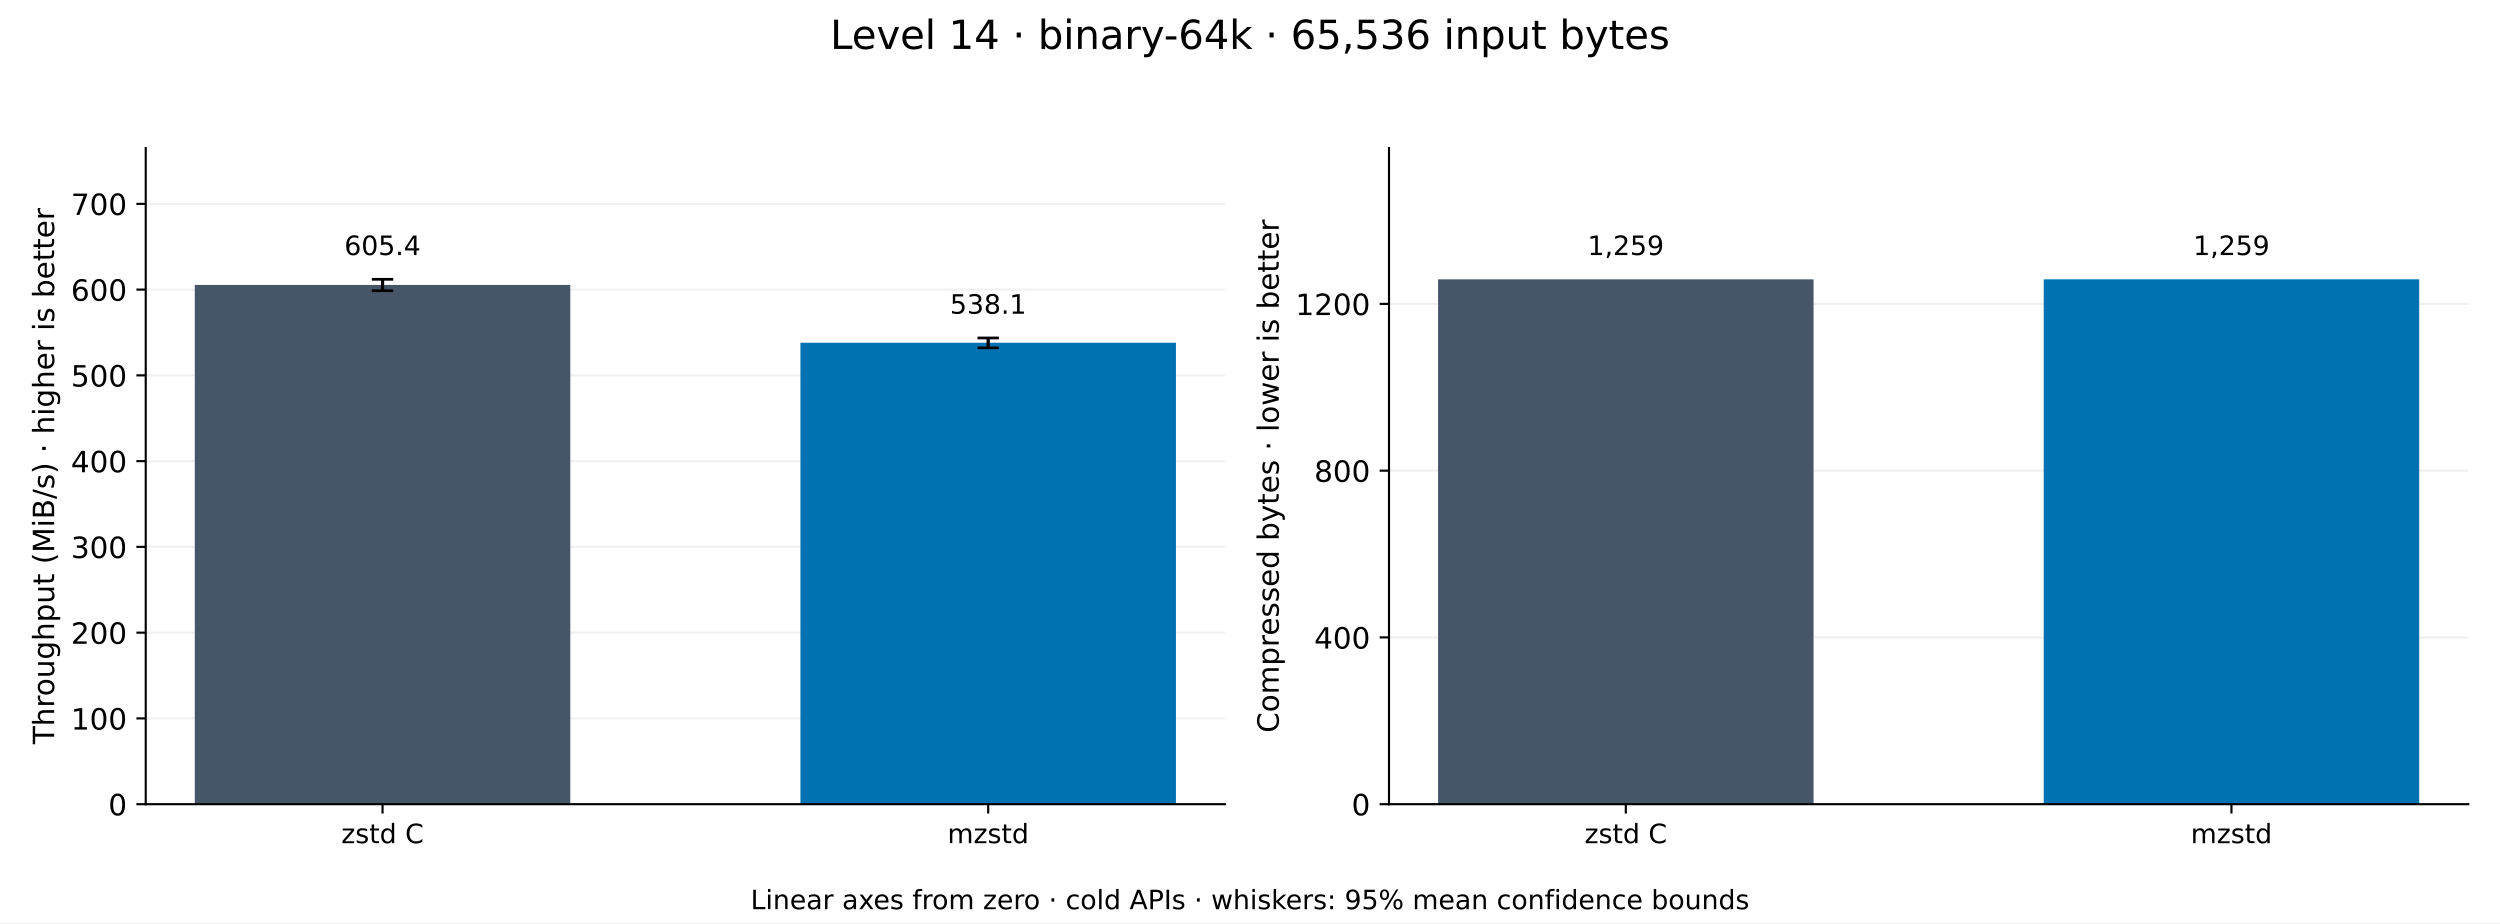
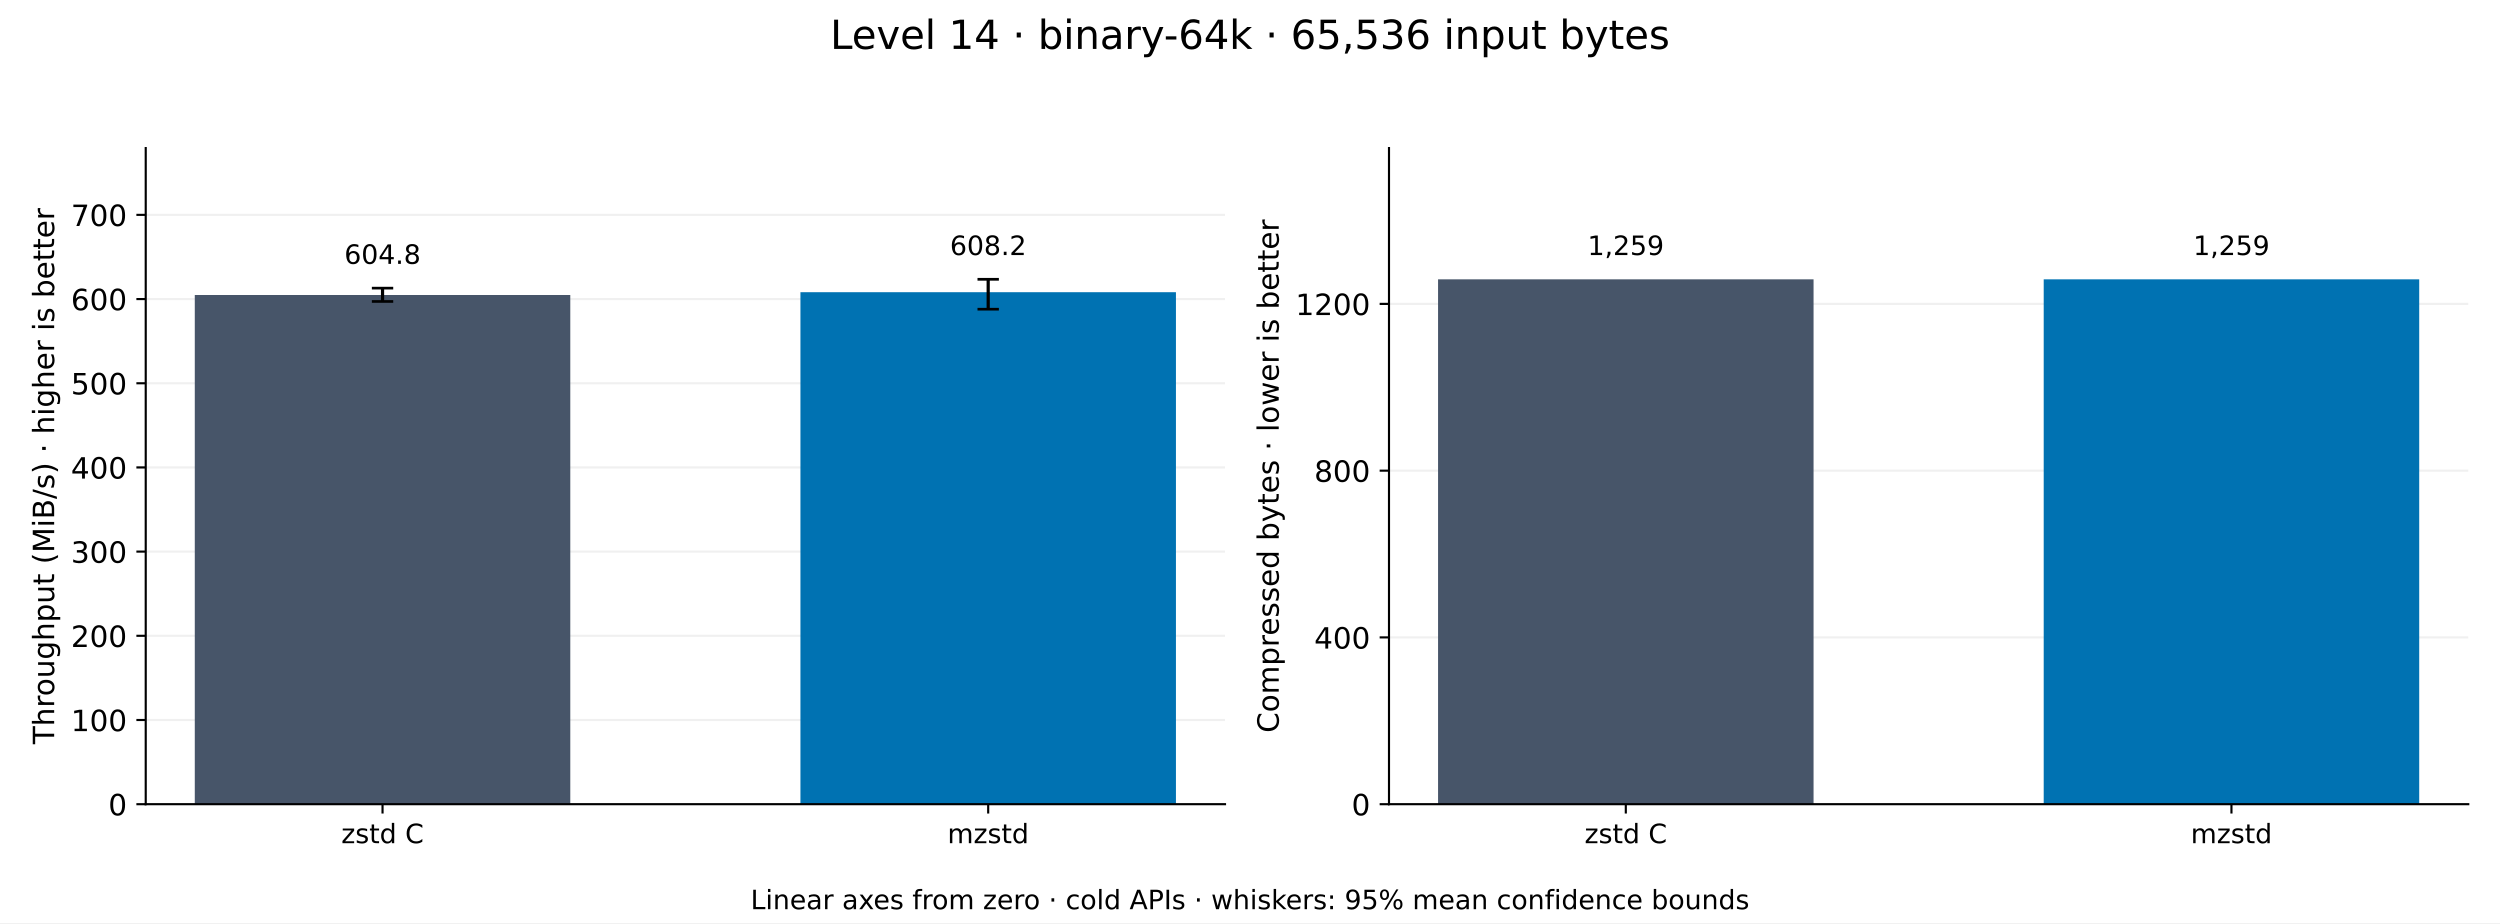
<svg xmlns="http://www.w3.org/2000/svg" xmlns:xlink="http://www.w3.org/1999/xlink" width="936pt" height="345.6pt" viewBox="0 0 936 345.6" version="1.1">
  <defs>
    <style type="text/css">*{stroke-linejoin: round; stroke-linecap: butt}</style>
  </defs>
  <g id="figure_1">
    <g id="patch_1">
      <path d="M 0 345.6 L 936 345.6 L 936 0 L 0 0 z " style="fill: #ffffff" />
    </g>
    <g id="axes_1">
      <g id="patch_2">
        <path d="M 54.56 301.088 L 458.64 301.088 L 458.64 55.44 L 54.56 55.44 z " style="fill: #ffffff" />
      </g>
      <g id="matplotlib.axis_1">
        <g id="xtick_1">
          <g id="line2d_1">
            <defs>
              <path id="mcbfd24ea1b" d="M 0 0 L 0 3.5 " style="stroke: #000000; stroke-width: 0.8" />
            </defs>
            <g>
              <use xlink:href="#mcbfd24ea1b" x="143.222" y="301.088" style="stroke: #000000; stroke-width: 0.8" />
            </g>
          </g>
          <g id="text_1">
            <text style="font-size: 10px; font-family: 'DejaVu Sans', 'Bitstream Vera Sans', 'Computer Modern Sans Serif', 'Lucida Grande', 'Verdana', 'Geneva', 'Lucid', 'Arial', 'Helvetica', 'Avant Garde', sans-serif; text-anchor: middle" x="143.222" y="315.686" transform="rotate(-0 143.2218 315.6864)">zstd C</text>
          </g>
        </g>
        <g id="xtick_2">
          <g id="line2d_2">
            <g>
              <use xlink:href="#mcbfd24ea1b" x="369.978" y="301.088" style="stroke: #000000; stroke-width: 0.8" />
            </g>
          </g>
          <g id="text_2">
            <text style="font-size: 10px; font-family: 'DejaVu Sans', 'Bitstream Vera Sans', 'Computer Modern Sans Serif', 'Lucida Grande', 'Verdana', 'Geneva', 'Lucid', 'Arial', 'Helvetica', 'Avant Garde', sans-serif; text-anchor: middle" x="369.978" y="315.686" transform="rotate(-0 369.9782 315.6864)">mzstd</text>
          </g>
        </g>
      </g>
      <g id="matplotlib.axis_2">
        <g id="ytick_1">
          <g id="line2d_3">
            <path d="M 54.56 301.088 L 458.64 301.088 " clip-path="url(#p4144bda285)" style="fill: none; stroke: #b0b0b0; stroke-opacity: 0.18; stroke-width: 0.8; stroke-linecap: square" />
          </g>
          <g id="line2d_4">
            <defs>
              <path id="m862e928616" d="M 0 0 L -3.5 0 " style="stroke: #000000; stroke-width: 0.8" />
            </defs>
            <g>
              <use xlink:href="#m862e928616" x="54.56" y="301.088" style="stroke: #000000; stroke-width: 0.8" />
            </g>
          </g>
          <g id="text_3">
            <text style="font-size: 11px; font-family: 'DejaVu Sans', 'Bitstream Vera Sans', 'Computer Modern Sans Serif', 'Lucida Grande', 'Verdana', 'Geneva', 'Lucid', 'Arial', 'Helvetica', 'Avant Garde', sans-serif; text-anchor: end" x="47.56" y="305.267" transform="rotate(-0 47.56 305.2671)">0</text>
          </g>
        </g>
        <g id="ytick_2">
          <g id="line2d_5">
-             <path d="M 54.56 268.978 L 458.64 268.978 " clip-path="url(#p4144bda285)" style="fill: none; stroke: #b0b0b0; stroke-opacity: 0.18; stroke-width: 0.8; stroke-linecap: square" />
+             <path d="M 54.56 269.568 L 458.64 269.568 " clip-path="url(#p4144bda285)" style="fill: none; stroke: #b0b0b0; stroke-opacity: 0.18; stroke-width: 0.8; stroke-linecap: square" />
          </g>
          <g id="line2d_6">
            <g>
-               <use xlink:href="#m862e928616" x="54.56" y="268.978" style="stroke: #000000; stroke-width: 0.8" />
+               <use xlink:href="#m862e928616" x="54.56" y="269.568" style="stroke: #000000; stroke-width: 0.8" />
            </g>
          </g>
          <g id="text_4">
-             <text style="font-size: 11px; font-family: 'DejaVu Sans', 'Bitstream Vera Sans', 'Computer Modern Sans Serif', 'Lucida Grande', 'Verdana', 'Geneva', 'Lucid', 'Arial', 'Helvetica', 'Avant Garde', sans-serif; text-anchor: end" x="47.56" y="273.157" transform="rotate(-0 47.56 273.1571)">100</text>
+             <text style="font-size: 11px; font-family: 'DejaVu Sans', 'Bitstream Vera Sans', 'Computer Modern Sans Serif', 'Lucida Grande', 'Verdana', 'Geneva', 'Lucid', 'Arial', 'Helvetica', 'Avant Garde', sans-serif; text-anchor: end" x="47.56" y="273.747" transform="rotate(-0 47.56 273.7469)">100</text>
          </g>
        </g>
        <g id="ytick_3">
          <g id="line2d_7">
-             <path d="M 54.56 236.868 L 458.64 236.868 " clip-path="url(#p4144bda285)" style="fill: none; stroke: #b0b0b0; stroke-opacity: 0.18; stroke-width: 0.8; stroke-linecap: square" />
+             <path d="M 54.56 238.048 L 458.64 238.048 " clip-path="url(#p4144bda285)" style="fill: none; stroke: #b0b0b0; stroke-opacity: 0.18; stroke-width: 0.8; stroke-linecap: square" />
          </g>
          <g id="line2d_8">
            <g>
-               <use xlink:href="#m862e928616" x="54.56" y="236.868" style="stroke: #000000; stroke-width: 0.8" />
+               <use xlink:href="#m862e928616" x="54.56" y="238.048" style="stroke: #000000; stroke-width: 0.8" />
            </g>
          </g>
          <g id="text_5">
-             <text style="font-size: 11px; font-family: 'DejaVu Sans', 'Bitstream Vera Sans', 'Computer Modern Sans Serif', 'Lucida Grande', 'Verdana', 'Geneva', 'Lucid', 'Arial', 'Helvetica', 'Avant Garde', sans-serif; text-anchor: end" x="47.56" y="241.047" transform="rotate(-0 47.56 241.047)">200</text>
+             <text style="font-size: 11px; font-family: 'DejaVu Sans', 'Bitstream Vera Sans', 'Computer Modern Sans Serif', 'Lucida Grande', 'Verdana', 'Geneva', 'Lucid', 'Arial', 'Helvetica', 'Avant Garde', sans-serif; text-anchor: end" x="47.56" y="242.227" transform="rotate(-0 47.56 242.2268)">200</text>
          </g>
        </g>
        <g id="ytick_4">
          <g id="line2d_9">
-             <path d="M 54.56 204.758 L 458.64 204.758 " clip-path="url(#p4144bda285)" style="fill: none; stroke: #b0b0b0; stroke-opacity: 0.18; stroke-width: 0.8; stroke-linecap: square" />
+             <path d="M 54.56 206.527 L 458.64 206.527 " clip-path="url(#p4144bda285)" style="fill: none; stroke: #b0b0b0; stroke-opacity: 0.18; stroke-width: 0.8; stroke-linecap: square" />
          </g>
          <g id="line2d_10">
            <g>
-               <use xlink:href="#m862e928616" x="54.56" y="204.758" style="stroke: #000000; stroke-width: 0.8" />
+               <use xlink:href="#m862e928616" x="54.56" y="206.527" style="stroke: #000000; stroke-width: 0.8" />
            </g>
          </g>
          <g id="text_6">
-             <text style="font-size: 11px; font-family: 'DejaVu Sans', 'Bitstream Vera Sans', 'Computer Modern Sans Serif', 'Lucida Grande', 'Verdana', 'Geneva', 'Lucid', 'Arial', 'Helvetica', 'Avant Garde', sans-serif; text-anchor: end" x="47.56" y="208.937" transform="rotate(-0 47.56 208.9369)">300</text>
+             <text style="font-size: 11px; font-family: 'DejaVu Sans', 'Bitstream Vera Sans', 'Computer Modern Sans Serif', 'Lucida Grande', 'Verdana', 'Geneva', 'Lucid', 'Arial', 'Helvetica', 'Avant Garde', sans-serif; text-anchor: end" x="47.56" y="210.707" transform="rotate(-0 47.56 210.7066)">300</text>
          </g>
        </g>
        <g id="ytick_5">
          <g id="line2d_11">
-             <path d="M 54.56 172.648 L 458.64 172.648 " clip-path="url(#p4144bda285)" style="fill: none; stroke: #b0b0b0; stroke-opacity: 0.18; stroke-width: 0.8; stroke-linecap: square" />
+             <path d="M 54.56 175.007 L 458.64 175.007 " clip-path="url(#p4144bda285)" style="fill: none; stroke: #b0b0b0; stroke-opacity: 0.18; stroke-width: 0.8; stroke-linecap: square" />
          </g>
          <g id="line2d_12">
            <g>
-               <use xlink:href="#m862e928616" x="54.56" y="172.648" style="stroke: #000000; stroke-width: 0.8" />
+               <use xlink:href="#m862e928616" x="54.56" y="175.007" style="stroke: #000000; stroke-width: 0.8" />
            </g>
          </g>
          <g id="text_7">
-             <text style="font-size: 11px; font-family: 'DejaVu Sans', 'Bitstream Vera Sans', 'Computer Modern Sans Serif', 'Lucida Grande', 'Verdana', 'Geneva', 'Lucid', 'Arial', 'Helvetica', 'Avant Garde', sans-serif; text-anchor: end" x="47.56" y="176.827" transform="rotate(-0 47.56 176.8268)">400</text>
+             <text style="font-size: 11px; font-family: 'DejaVu Sans', 'Bitstream Vera Sans', 'Computer Modern Sans Serif', 'Lucida Grande', 'Verdana', 'Geneva', 'Lucid', 'Arial', 'Helvetica', 'Avant Garde', sans-serif; text-anchor: end" x="47.56" y="179.186" transform="rotate(-0 47.56 179.1864)">400</text>
          </g>
        </g>
        <g id="ytick_6">
          <g id="line2d_13">
-             <path d="M 54.56 140.538 L 458.64 140.538 " clip-path="url(#p4144bda285)" style="fill: none; stroke: #b0b0b0; stroke-opacity: 0.18; stroke-width: 0.8; stroke-linecap: square" />
+             <path d="M 54.56 143.487 L 458.64 143.487 " clip-path="url(#p4144bda285)" style="fill: none; stroke: #b0b0b0; stroke-opacity: 0.18; stroke-width: 0.8; stroke-linecap: square" />
          </g>
          <g id="line2d_14">
            <g>
-               <use xlink:href="#m862e928616" x="54.56" y="140.538" style="stroke: #000000; stroke-width: 0.8" />
+               <use xlink:href="#m862e928616" x="54.56" y="143.487" style="stroke: #000000; stroke-width: 0.8" />
            </g>
          </g>
          <g id="text_8">
-             <text style="font-size: 11px; font-family: 'DejaVu Sans', 'Bitstream Vera Sans', 'Computer Modern Sans Serif', 'Lucida Grande', 'Verdana', 'Geneva', 'Lucid', 'Arial', 'Helvetica', 'Avant Garde', sans-serif; text-anchor: end" x="47.56" y="144.717" transform="rotate(-0 47.56 144.7167)">500</text>
+             <text style="font-size: 11px; font-family: 'DejaVu Sans', 'Bitstream Vera Sans', 'Computer Modern Sans Serif', 'Lucida Grande', 'Verdana', 'Geneva', 'Lucid', 'Arial', 'Helvetica', 'Avant Garde', sans-serif; text-anchor: end" x="47.56" y="147.666" transform="rotate(-0 47.56 147.6662)">500</text>
          </g>
        </g>
        <g id="ytick_7">
          <g id="line2d_15">
-             <path d="M 54.56 108.428 L 458.64 108.428 " clip-path="url(#p4144bda285)" style="fill: none; stroke: #b0b0b0; stroke-opacity: 0.18; stroke-width: 0.8; stroke-linecap: square" />
+             <path d="M 54.56 111.967 L 458.64 111.967 " clip-path="url(#p4144bda285)" style="fill: none; stroke: #b0b0b0; stroke-opacity: 0.18; stroke-width: 0.8; stroke-linecap: square" />
          </g>
          <g id="line2d_16">
            <g>
-               <use xlink:href="#m862e928616" x="54.56" y="108.428" style="stroke: #000000; stroke-width: 0.8" />
+               <use xlink:href="#m862e928616" x="54.56" y="111.967" style="stroke: #000000; stroke-width: 0.8" />
            </g>
          </g>
          <g id="text_9">
-             <text style="font-size: 11px; font-family: 'DejaVu Sans', 'Bitstream Vera Sans', 'Computer Modern Sans Serif', 'Lucida Grande', 'Verdana', 'Geneva', 'Lucid', 'Arial', 'Helvetica', 'Avant Garde', sans-serif; text-anchor: end" x="47.56" y="112.607" transform="rotate(-0 47.56 112.6067)">600</text>
+             <text style="font-size: 11px; font-family: 'DejaVu Sans', 'Bitstream Vera Sans', 'Computer Modern Sans Serif', 'Lucida Grande', 'Verdana', 'Geneva', 'Lucid', 'Arial', 'Helvetica', 'Avant Garde', sans-serif; text-anchor: end" x="47.56" y="116.146" transform="rotate(-0 47.56 116.146)">600</text>
          </g>
        </g>
        <g id="ytick_8">
          <g id="line2d_17">
-             <path d="M 54.56 76.317 L 458.64 76.317 " clip-path="url(#p4144bda285)" style="fill: none; stroke: #b0b0b0; stroke-opacity: 0.18; stroke-width: 0.8; stroke-linecap: square" />
+             <path d="M 54.56 80.447 L 458.64 80.447 " clip-path="url(#p4144bda285)" style="fill: none; stroke: #b0b0b0; stroke-opacity: 0.18; stroke-width: 0.8; stroke-linecap: square" />
          </g>
          <g id="line2d_18">
            <g>
-               <use xlink:href="#m862e928616" x="54.56" y="76.317" style="stroke: #000000; stroke-width: 0.8" />
+               <use xlink:href="#m862e928616" x="54.56" y="80.447" style="stroke: #000000; stroke-width: 0.8" />
            </g>
          </g>
          <g id="text_10">
-             <text style="font-size: 11px; font-family: 'DejaVu Sans', 'Bitstream Vera Sans', 'Computer Modern Sans Serif', 'Lucida Grande', 'Verdana', 'Geneva', 'Lucid', 'Arial', 'Helvetica', 'Avant Garde', sans-serif; text-anchor: end" x="47.56" y="80.497" transform="rotate(-0 47.56 80.49659)">700</text>
+             <text style="font-size: 11px; font-family: 'DejaVu Sans', 'Bitstream Vera Sans', 'Computer Modern Sans Serif', 'Lucida Grande', 'Verdana', 'Geneva', 'Lucid', 'Arial', 'Helvetica', 'Avant Garde', sans-serif; text-anchor: end" x="47.56" y="84.626" transform="rotate(-0 47.56 84.62578)">700</text>
          </g>
        </g>
        <g id="text_11">
          <text style="font-size: 11px; font-family: 'DejaVu Sans', 'Bitstream Vera Sans', 'Computer Modern Sans Serif', 'Lucida Grande', 'Verdana', 'Geneva', 'Lucid', 'Arial', 'Helvetica', 'Avant Garde', sans-serif; text-anchor: middle" x="20.276" y="178.264" transform="rotate(-90 20.27609 178.264)">Throughput (MiB/s) · higher is better</text>
        </g>
      </g>
      <g id="patch_3">
-         <path d="M 72.927 301.088 L 213.516 301.088 L 213.516 106.686 L 72.927 106.686 z " clip-path="url(#p4144bda285)" style="fill: #475569" />
+         <path d="M 72.927 301.088 L 213.516 301.088 L 213.516 110.441 L 72.927 110.441 z " clip-path="url(#p4144bda285)" style="fill: #475569" />
      </g>
      <g id="patch_4">
-         <path d="M 299.684 301.088 L 440.273 301.088 L 440.273 128.317 L 299.684 128.317 z " clip-path="url(#p4144bda285)" style="fill: #0072b2" />
+         <path d="M 299.684 301.088 L 440.273 301.088 L 440.273 109.393 L 299.684 109.393 z " clip-path="url(#p4144bda285)" style="fill: #0072b2" />
      </g>
      <g id="LineCollection_1">
-         <path d="M 143.222 108.844 L 143.222 104.57 " clip-path="url(#p4144bda285)" style="fill: none; stroke: #000000; stroke-width: 1.2" />
-         <path d="M 369.978 130.24 L 369.978 126.534 " clip-path="url(#p4144bda285)" style="fill: none; stroke: #000000; stroke-width: 1.2" />
+         <path d="M 143.222 112.866 L 143.222 107.871 " clip-path="url(#p4144bda285)" style="fill: none; stroke: #000000; stroke-width: 1.2" />
+         <path d="M 369.978 115.754 L 369.978 104.57 " clip-path="url(#p4144bda285)" style="fill: none; stroke: #000000; stroke-width: 1.2" />
      </g>
      <g id="line2d_19">
        <defs>
          <path id="mf7f69e77f0" d="M 4 0 L -4 -0 " style="stroke: #000000" />
        </defs>
        <g clip-path="url(#p4144bda285)">
-           <use xlink:href="#mf7f69e77f0" x="143.222" y="108.844" style="fill: #1f77b4; stroke: #000000" />
-           <use xlink:href="#mf7f69e77f0" x="369.978" y="130.24" style="fill: #1f77b4; stroke: #000000" />
+           <use xlink:href="#mf7f69e77f0" x="143.222" y="112.866" style="fill: #1f77b4; stroke: #000000" />
+           <use xlink:href="#mf7f69e77f0" x="369.978" y="115.754" style="fill: #1f77b4; stroke: #000000" />
        </g>
      </g>
      <g id="line2d_20">
        <g clip-path="url(#p4144bda285)">
-           <use xlink:href="#mf7f69e77f0" x="143.222" y="104.57" style="fill: #1f77b4; stroke: #000000" />
-           <use xlink:href="#mf7f69e77f0" x="369.978" y="126.534" style="fill: #1f77b4; stroke: #000000" />
+           <use xlink:href="#mf7f69e77f0" x="143.222" y="107.871" style="fill: #1f77b4; stroke: #000000" />
+           <use xlink:href="#mf7f69e77f0" x="369.978" y="104.57" style="fill: #1f77b4; stroke: #000000" />
        </g>
      </g>
      <g id="patch_5">
        <path d="M 54.56 301.088 L 54.56 55.44 " style="fill: none; stroke: #000000; stroke-width: 0.8; stroke-linejoin: miter; stroke-linecap: square" />
      </g>
      <g id="patch_6">
        <path d="M 54.56 301.088 L 458.64 301.088 " style="fill: none; stroke: #000000; stroke-width: 0.8; stroke-linejoin: miter; stroke-linecap: square" />
      </g>
      <g id="text_12">
        <g id="patch_7">
-           <path d="M 127.908 98.57 L 158.536 98.57 L 158.536 86.891 L 127.908 86.891 z " style="fill: #ffffff; opacity: 0.9" />
-         </g>
-         <text style="font-size: 10px; font-family: 'DejaVu Sans', 'Bitstream Vera Sans', 'Computer Modern Sans Serif', 'Lucida Grande', 'Verdana', 'Geneva', 'Lucid', 'Arial', 'Helvetica', 'Avant Garde', sans-serif; text-anchor: middle" x="143.222" y="95.49" transform="rotate(-0 143.2218 95.48991)">605.4</text>
+           <path d="M 127.908 101.871 L 158.536 101.871 L 158.536 90.193 L 127.908 90.193 z " style="fill: #ffffff; opacity: 0.9" />
+         </g>
+         <text style="font-size: 10px; font-family: 'DejaVu Sans', 'Bitstream Vera Sans', 'Computer Modern Sans Serif', 'Lucida Grande', 'Verdana', 'Geneva', 'Lucid', 'Arial', 'Helvetica', 'Avant Garde', sans-serif; text-anchor: middle" x="143.222" y="98.791" transform="rotate(-0 143.2218 98.79115)">604.8</text>
      </g>
      <g id="text_13">
        <g id="patch_8">
-           <path d="M 354.664 120.534 L 385.292 120.534 L 385.292 108.856 L 354.664 108.856 z " style="fill: #ffffff; opacity: 0.9" />
-         </g>
-         <text style="font-size: 10px; font-family: 'DejaVu Sans', 'Bitstream Vera Sans', 'Computer Modern Sans Serif', 'Lucida Grande', 'Verdana', 'Geneva', 'Lucid', 'Arial', 'Helvetica', 'Avant Garde', sans-serif; text-anchor: middle" x="369.978" y="117.454" transform="rotate(-0 369.9782 117.4539)">538.1</text>
+           <path d="M 354.664 98.57 L 385.292 98.57 L 385.292 86.891 L 354.664 86.891 z " style="fill: #ffffff; opacity: 0.9" />
+         </g>
+         <text style="font-size: 10px; font-family: 'DejaVu Sans', 'Bitstream Vera Sans', 'Computer Modern Sans Serif', 'Lucida Grande', 'Verdana', 'Geneva', 'Lucid', 'Arial', 'Helvetica', 'Avant Garde', sans-serif; text-anchor: middle" x="369.978" y="95.49" transform="rotate(-0 369.9782 95.48991)">608.2</text>
      </g>
    </g>
    <g id="axes_2">
      <g id="patch_9">
        <path d="M 520.04 301.088 L 924.12 301.088 L 924.12 55.44 L 520.04 55.44 z " style="fill: #ffffff" />
      </g>
      <g id="matplotlib.axis_3">
        <g id="xtick_3">
          <g id="line2d_21">
            <g>
              <use xlink:href="#mcbfd24ea1b" x="608.702" y="301.088" style="stroke: #000000; stroke-width: 0.8" />
            </g>
          </g>
          <g id="text_14">
            <text style="font-size: 10px; font-family: 'DejaVu Sans', 'Bitstream Vera Sans', 'Computer Modern Sans Serif', 'Lucida Grande', 'Verdana', 'Geneva', 'Lucid', 'Arial', 'Helvetica', 'Avant Garde', sans-serif; text-anchor: middle" x="608.702" y="315.686" transform="rotate(-0 608.7018 315.6864)">zstd C</text>
          </g>
        </g>
        <g id="xtick_4">
          <g id="line2d_22">
            <g>
              <use xlink:href="#mcbfd24ea1b" x="835.458" y="301.088" style="stroke: #000000; stroke-width: 0.8" />
            </g>
          </g>
          <g id="text_15">
            <text style="font-size: 10px; font-family: 'DejaVu Sans', 'Bitstream Vera Sans', 'Computer Modern Sans Serif', 'Lucida Grande', 'Verdana', 'Geneva', 'Lucid', 'Arial', 'Helvetica', 'Avant Garde', sans-serif; text-anchor: middle" x="835.458" y="315.686" transform="rotate(-0 835.4582 315.6864)">mzstd</text>
          </g>
        </g>
      </g>
      <g id="matplotlib.axis_4">
        <g id="ytick_9">
          <g id="line2d_23">
            <path d="M 520.04 301.088 L 924.12 301.088 " clip-path="url(#p0b30c4d7f7)" style="fill: none; stroke: #b0b0b0; stroke-opacity: 0.18; stroke-width: 0.8; stroke-linecap: square" />
          </g>
          <g id="line2d_24">
            <g>
              <use xlink:href="#m862e928616" x="520.04" y="301.088" style="stroke: #000000; stroke-width: 0.8" />
            </g>
          </g>
          <g id="text_16">
            <text style="font-size: 11px; font-family: 'DejaVu Sans', 'Bitstream Vera Sans', 'Computer Modern Sans Serif', 'Lucida Grande', 'Verdana', 'Geneva', 'Lucid', 'Arial', 'Helvetica', 'Avant Garde', sans-serif; text-anchor: end" x="513.04" y="305.267" transform="rotate(-0 513.04 305.2671)">0</text>
          </g>
        </g>
        <g id="ytick_10">
          <g id="line2d_25">
            <path d="M 520.04 238.652 L 924.12 238.652 " clip-path="url(#p0b30c4d7f7)" style="fill: none; stroke: #b0b0b0; stroke-opacity: 0.18; stroke-width: 0.8; stroke-linecap: square" />
          </g>
          <g id="line2d_26">
            <g>
              <use xlink:href="#m862e928616" x="520.04" y="238.652" style="stroke: #000000; stroke-width: 0.8" />
            </g>
          </g>
          <g id="text_17">
            <text style="font-size: 11px; font-family: 'DejaVu Sans', 'Bitstream Vera Sans', 'Computer Modern Sans Serif', 'Lucida Grande', 'Verdana', 'Geneva', 'Lucid', 'Arial', 'Helvetica', 'Avant Garde', sans-serif; text-anchor: end" x="513.04" y="242.831" transform="rotate(-0 513.04 242.8308)">400</text>
          </g>
        </g>
        <g id="ytick_11">
          <g id="line2d_27">
            <path d="M 520.04 176.215 L 924.12 176.215 " clip-path="url(#p0b30c4d7f7)" style="fill: none; stroke: #b0b0b0; stroke-opacity: 0.18; stroke-width: 0.8; stroke-linecap: square" />
          </g>
          <g id="line2d_28">
            <g>
              <use xlink:href="#m862e928616" x="520.04" y="176.215" style="stroke: #000000; stroke-width: 0.8" />
            </g>
          </g>
          <g id="text_18">
            <text style="font-size: 11px; font-family: 'DejaVu Sans', 'Bitstream Vera Sans', 'Computer Modern Sans Serif', 'Lucida Grande', 'Verdana', 'Geneva', 'Lucid', 'Arial', 'Helvetica', 'Avant Garde', sans-serif; text-anchor: end" x="513.04" y="180.394" transform="rotate(-0 513.04 180.3944)">800</text>
          </g>
        </g>
        <g id="ytick_12">
          <g id="line2d_29">
            <path d="M 520.04 113.779 L 924.12 113.779 " clip-path="url(#p0b30c4d7f7)" style="fill: none; stroke: #b0b0b0; stroke-opacity: 0.18; stroke-width: 0.8; stroke-linecap: square" />
          </g>
          <g id="line2d_30">
            <g>
              <use xlink:href="#m862e928616" x="520.04" y="113.779" style="stroke: #000000; stroke-width: 0.8" />
            </g>
          </g>
          <g id="text_19">
            <text style="font-size: 11px; font-family: 'DejaVu Sans', 'Bitstream Vera Sans', 'Computer Modern Sans Serif', 'Lucida Grande', 'Verdana', 'Geneva', 'Lucid', 'Arial', 'Helvetica', 'Avant Garde', sans-serif; text-anchor: end" x="513.04" y="117.958" transform="rotate(-0 513.04 117.9581)">1200</text>
          </g>
        </g>
        <g id="text_20">
          <text style="font-size: 11px; font-family: 'DejaVu Sans', 'Bitstream Vera Sans', 'Computer Modern Sans Serif', 'Lucida Grande', 'Verdana', 'Geneva', 'Lucid', 'Arial', 'Helvetica', 'Avant Garde', sans-serif; text-anchor: middle" x="478.757" y="178.264" transform="rotate(-90 478.7573 178.264)">Compressed bytes · lower is better</text>
        </g>
      </g>
      <g id="patch_10">
        <path d="M 538.407 301.088 L 678.996 301.088 L 678.996 104.57 L 538.407 104.57 z " clip-path="url(#p0b30c4d7f7)" style="fill: #475569" />
      </g>
      <g id="patch_11">
        <path d="M 765.164 301.088 L 905.753 301.088 L 905.753 104.57 L 765.164 104.57 z " clip-path="url(#p0b30c4d7f7)" style="fill: #0072b2" />
      </g>
      <g id="patch_12">
        <path d="M 520.04 301.088 L 520.04 55.44 " style="fill: none; stroke: #000000; stroke-width: 0.8; stroke-linejoin: miter; stroke-linecap: square" />
      </g>
      <g id="patch_13">
        <path d="M 520.04 301.088 L 924.12 301.088 " style="fill: none; stroke: #000000; stroke-width: 0.8; stroke-linejoin: miter; stroke-linecap: square" />
      </g>
      <g id="text_21">
        <g id="patch_14">
          <path d="M 593.388 98.57 L 624.016 98.57 L 624.016 86.891 L 593.388 86.891 z " style="fill: #ffffff; opacity: 0.9" />
        </g>
        <text style="font-size: 10px; font-family: 'DejaVu Sans', 'Bitstream Vera Sans', 'Computer Modern Sans Serif', 'Lucida Grande', 'Verdana', 'Geneva', 'Lucid', 'Arial', 'Helvetica', 'Avant Garde', sans-serif; text-anchor: middle" x="608.702" y="95.49" transform="rotate(-0 608.7018 95.48991)">1,259</text>
      </g>
      <g id="text_22">
        <g id="patch_15">
          <path d="M 820.144 98.57 L 850.772 98.57 L 850.772 86.891 L 820.144 86.891 z " style="fill: #ffffff; opacity: 0.9" />
        </g>
        <text style="font-size: 10px; font-family: 'DejaVu Sans', 'Bitstream Vera Sans', 'Computer Modern Sans Serif', 'Lucida Grande', 'Verdana', 'Geneva', 'Lucid', 'Arial', 'Helvetica', 'Avant Garde', sans-serif; text-anchor: middle" x="835.458" y="95.49" transform="rotate(-0 835.4582 95.48991)">1,259</text>
      </g>
    </g>
    <g id="text_23">
      <text style="font-size: 15px; font-family: 'DejaVu Sans', 'Bitstream Vera Sans', 'Computer Modern Sans Serif', 'Lucida Grande', 'Verdana', 'Geneva', 'Lucid', 'Arial', 'Helvetica', 'Avant Garde', sans-serif; text-anchor: middle" x="468" y="18.31" transform="rotate(-0 468 18.30966)">Level 14 · binary-64k · 65,536 input bytes</text>
    </g>
    <g id="text_24">
      <text style="font-size: 10px; font-family: 'DejaVu Sans', 'Bitstream Vera Sans', 'Computer Modern Sans Serif', 'Lucida Grande', 'Verdana', 'Geneva', 'Lucid', 'Arial', 'Helvetica', 'Avant Garde', sans-serif; text-anchor: middle" x="468" y="340.416" transform="rotate(-0 468 340.416)">Linear axes from zero · cold APIs · whiskers: 95% mean confidence bounds</text>
    </g>
  </g>
  <defs>
    <clipPath id="p4144bda285">
      <rect x="54.56" y="55.44" width="404.08" height="245.648" />
    </clipPath>
    <clipPath id="p0b30c4d7f7">
      <rect x="520.04" y="55.44" width="404.08" height="245.648" />
    </clipPath>
  </defs>
</svg>
